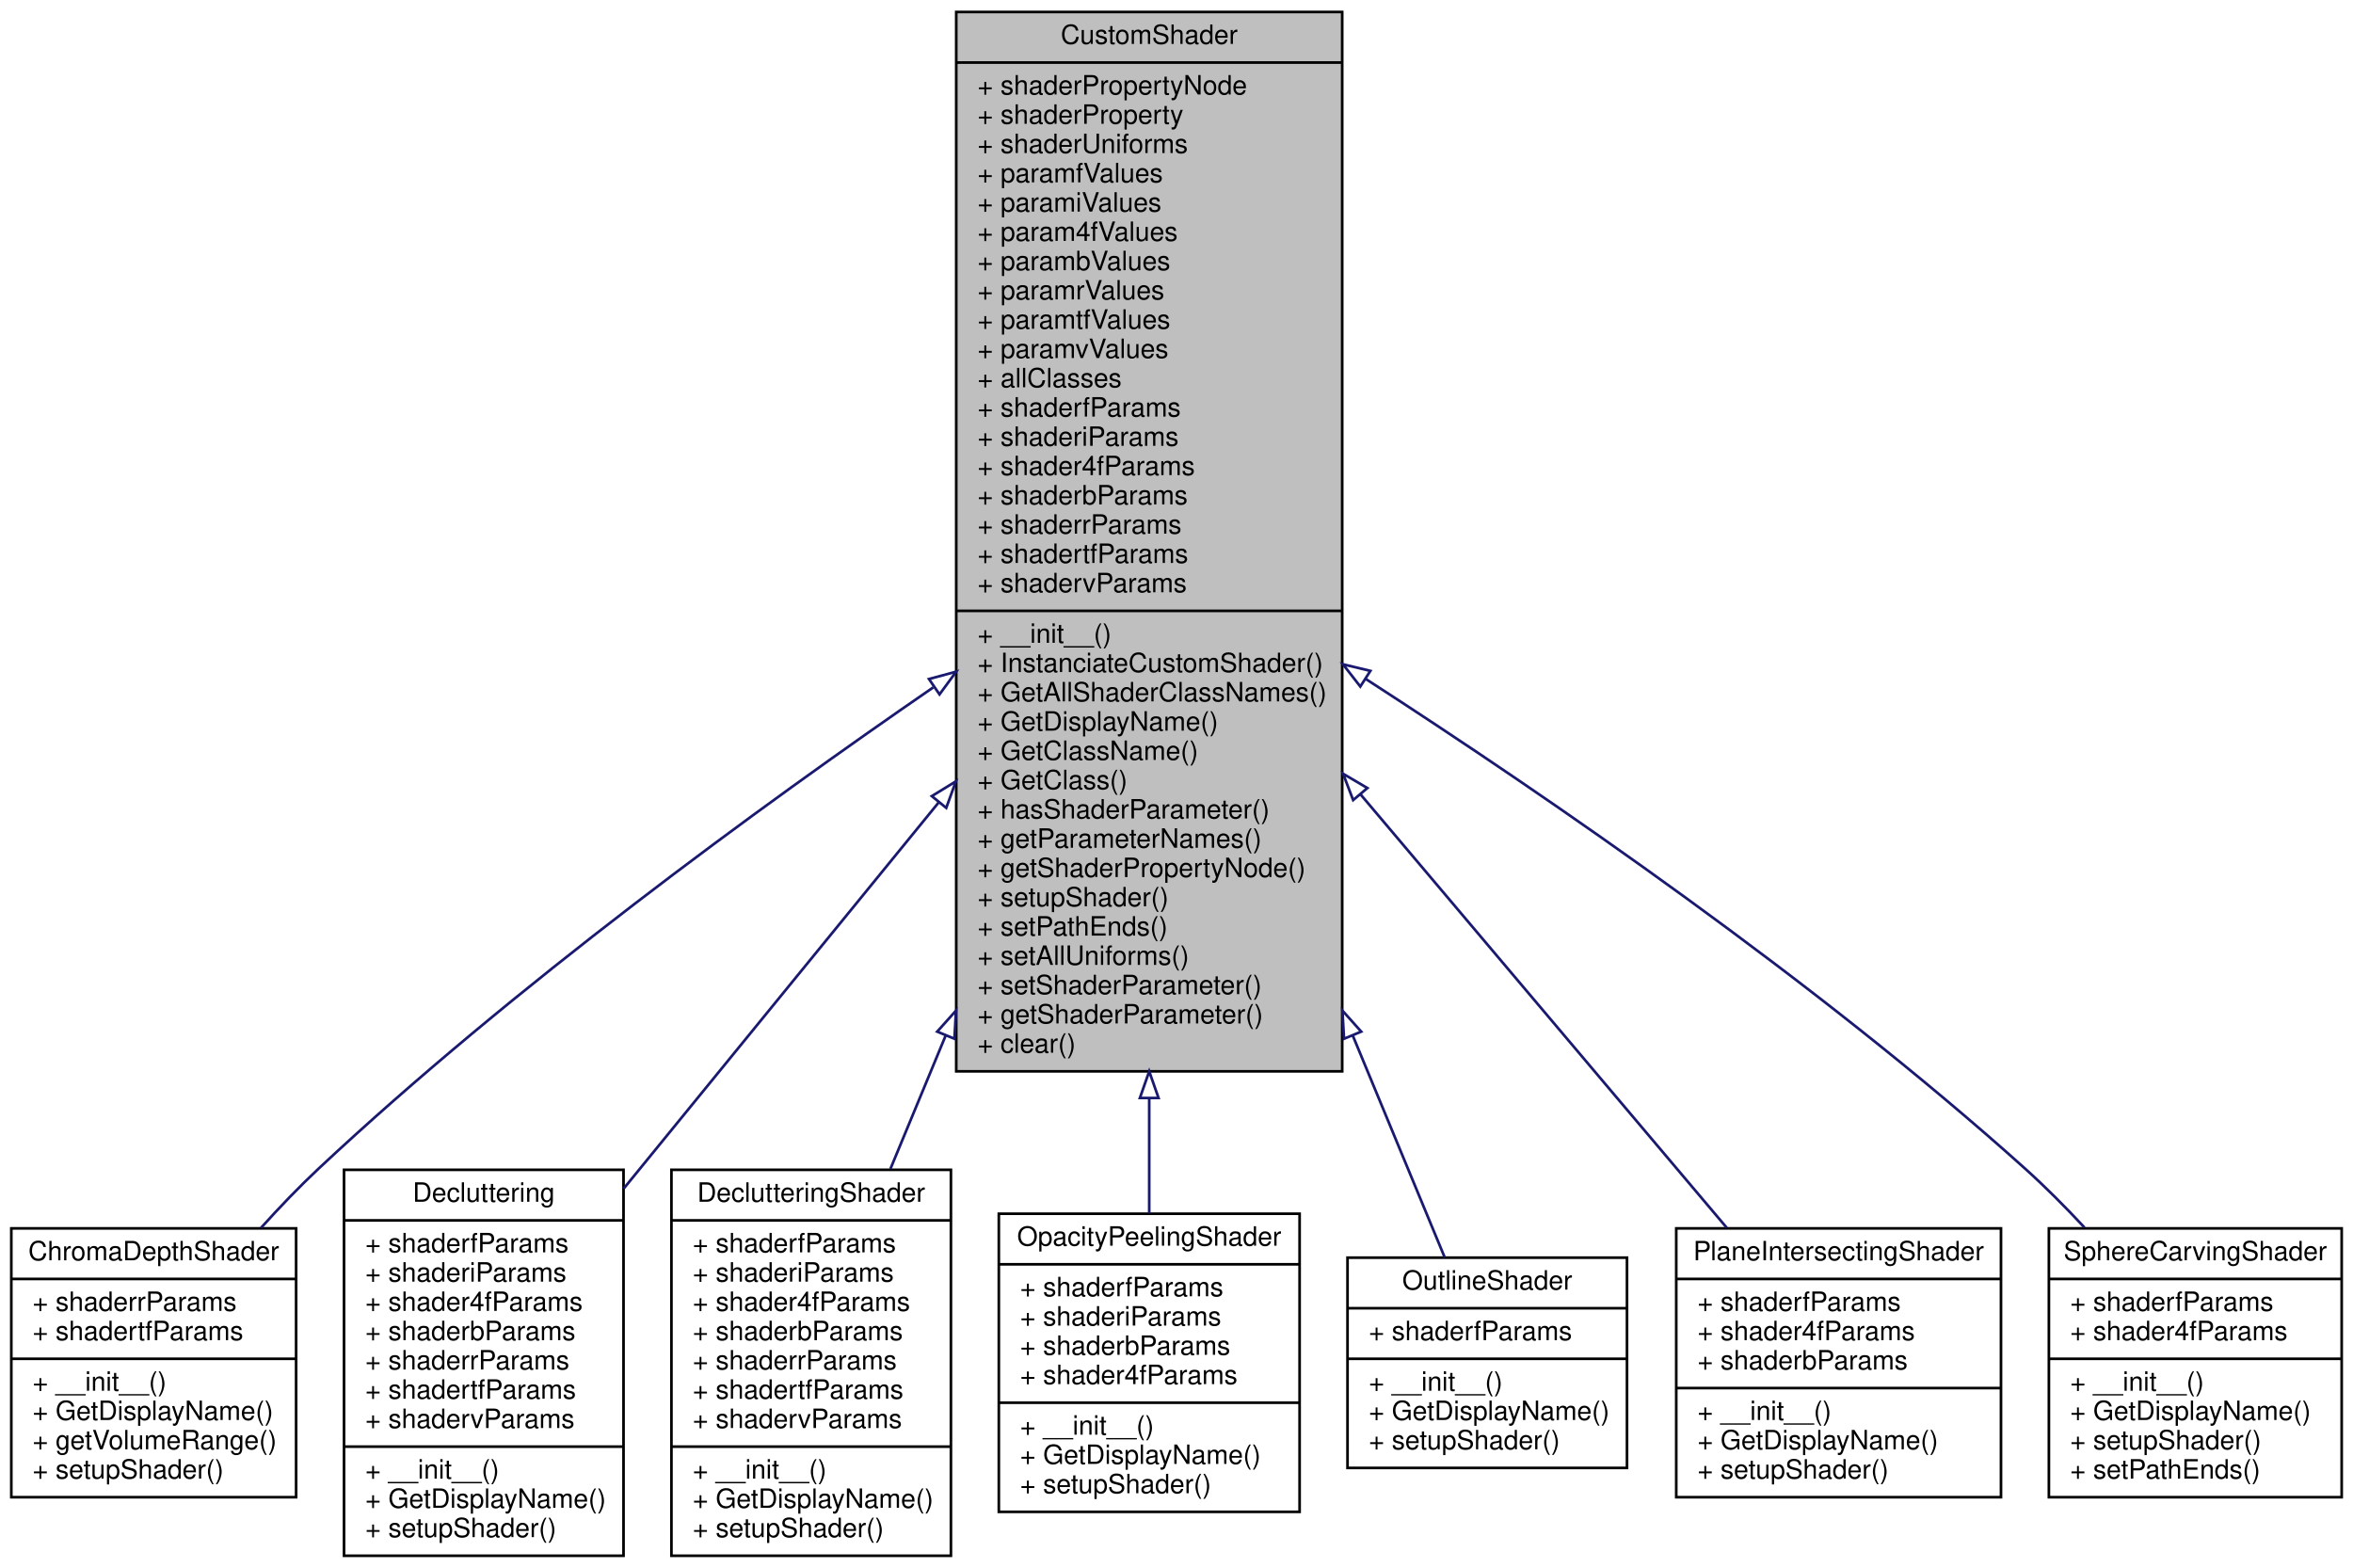
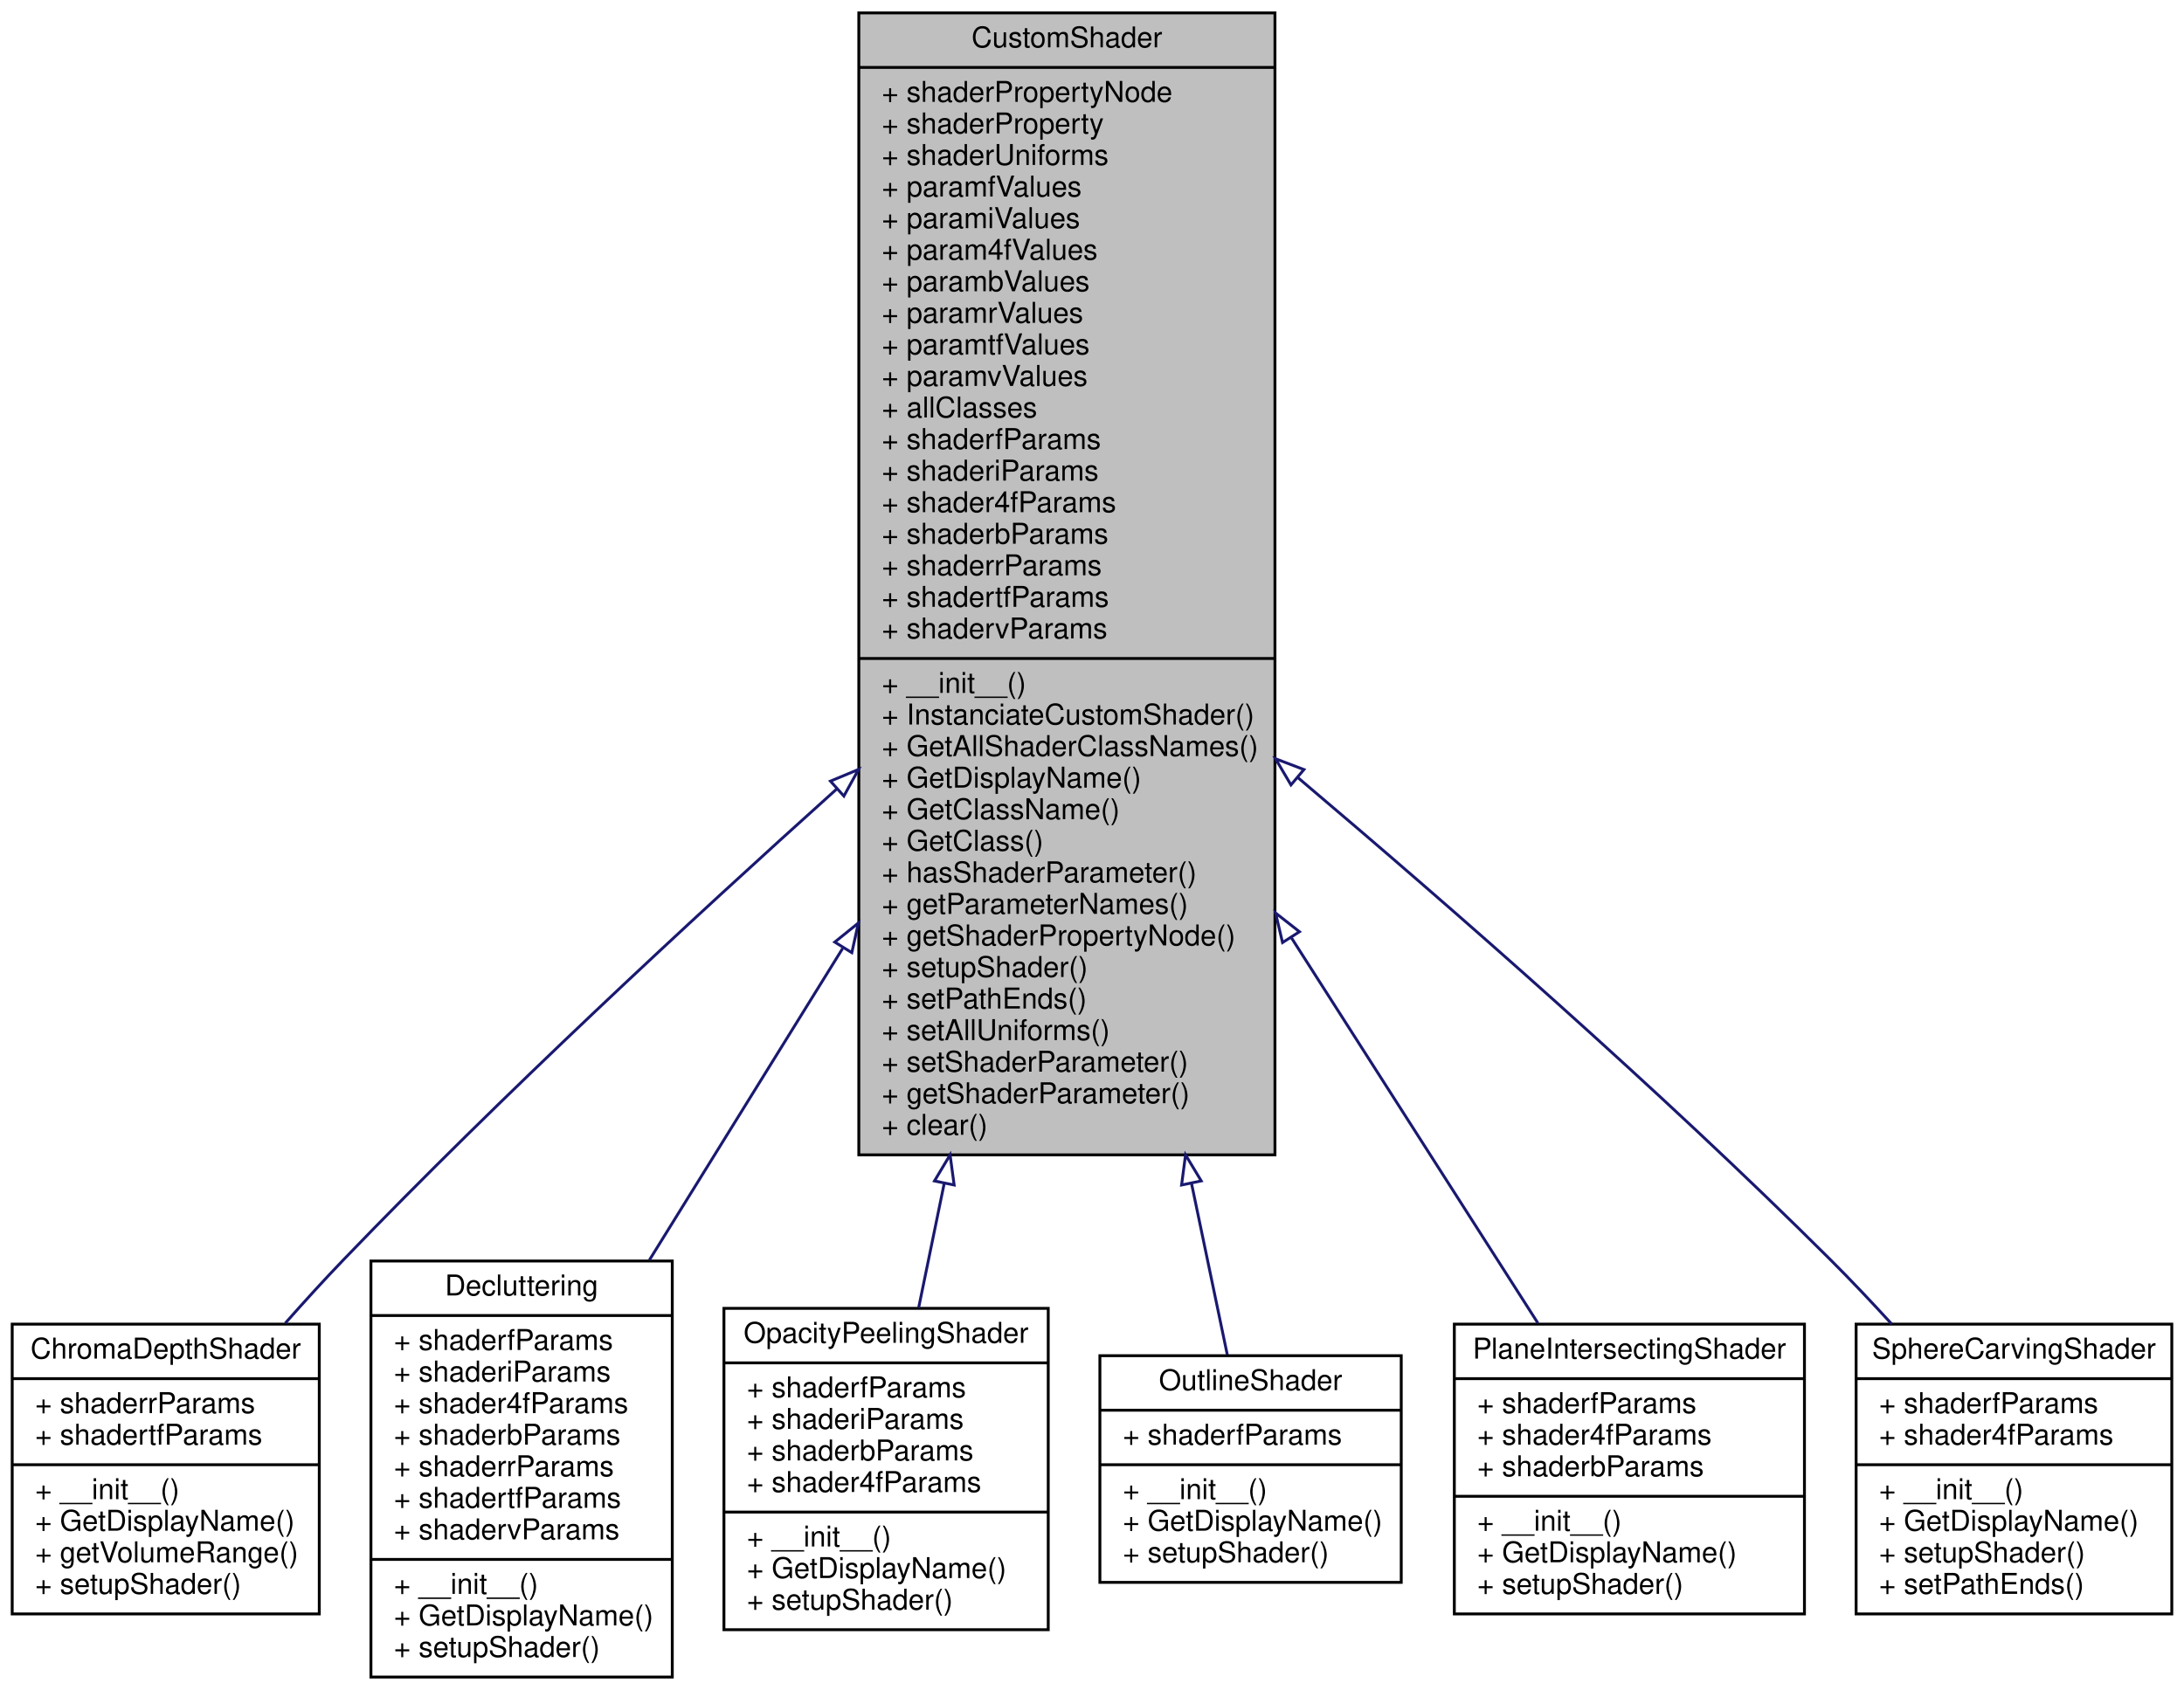
- <svg xmlns="http://www.w3.org/2000/svg" xmlns:xlink="http://www.w3.org/1999/xlink" width="884pt" height="589pt" viewBox="0.00 0.00 883.50 589.00">
+ <svg xmlns="http://www.w3.org/2000/svg" xmlns:xlink="http://www.w3.org/1999/xlink" width="761pt" height="589pt" viewBox="0.00 0.00 760.50 589.00">
  <g id="graph0" class="graph" transform="scale(1 1) rotate(0) translate(4 585)">
    <g id="node1" class="node">
      <g id="a_node1">
        <a xlink:title=" ">
-           <polygon fill="#bfbfbf" stroke="black" points="355,-182.5 355,-580.5 500,-580.5 500,-182.5 355,-182.5" />
-           <text text-anchor="middle" x="427.5" y="-568.5" font-family="Helvetica,sans-Serif" font-size="10.00">CustomShader</text>
-           <polyline fill="none" stroke="black" points="355,-561.5 500,-561.5 " />
-           <text text-anchor="start" x="363" y="-549.5" font-family="Helvetica,sans-Serif" font-size="10.00">+ shaderPropertyNode</text>
-           <text text-anchor="start" x="363" y="-538.5" font-family="Helvetica,sans-Serif" font-size="10.00">+ shaderProperty</text>
-           <text text-anchor="start" x="363" y="-527.5" font-family="Helvetica,sans-Serif" font-size="10.00">+ shaderUniforms</text>
-           <text text-anchor="start" x="363" y="-516.5" font-family="Helvetica,sans-Serif" font-size="10.00">+ paramfValues</text>
-           <text text-anchor="start" x="363" y="-505.5" font-family="Helvetica,sans-Serif" font-size="10.00">+ paramiValues</text>
-           <text text-anchor="start" x="363" y="-494.5" font-family="Helvetica,sans-Serif" font-size="10.00">+ param4fValues</text>
-           <text text-anchor="start" x="363" y="-483.5" font-family="Helvetica,sans-Serif" font-size="10.00">+ parambValues</text>
-           <text text-anchor="start" x="363" y="-472.5" font-family="Helvetica,sans-Serif" font-size="10.00">+ paramrValues</text>
-           <text text-anchor="start" x="363" y="-461.5" font-family="Helvetica,sans-Serif" font-size="10.00">+ paramtfValues</text>
-           <text text-anchor="start" x="363" y="-450.5" font-family="Helvetica,sans-Serif" font-size="10.00">+ paramvValues</text>
-           <text text-anchor="start" x="363" y="-439.5" font-family="Helvetica,sans-Serif" font-size="10.00">+ allClasses</text>
-           <text text-anchor="start" x="363" y="-428.5" font-family="Helvetica,sans-Serif" font-size="10.00">+ shaderfParams</text>
-           <text text-anchor="start" x="363" y="-417.5" font-family="Helvetica,sans-Serif" font-size="10.00">+ shaderiParams</text>
-           <text text-anchor="start" x="363" y="-406.5" font-family="Helvetica,sans-Serif" font-size="10.00">+ shader4fParams</text>
-           <text text-anchor="start" x="363" y="-395.5" font-family="Helvetica,sans-Serif" font-size="10.00">+ shaderbParams</text>
-           <text text-anchor="start" x="363" y="-384.5" font-family="Helvetica,sans-Serif" font-size="10.00">+ shaderrParams</text>
-           <text text-anchor="start" x="363" y="-373.5" font-family="Helvetica,sans-Serif" font-size="10.00">+ shadertfParams</text>
-           <text text-anchor="start" x="363" y="-362.5" font-family="Helvetica,sans-Serif" font-size="10.00">+ shadervParams</text>
-           <polyline fill="none" stroke="black" points="355,-355.5 500,-355.5 " />
-           <text text-anchor="start" x="363" y="-343.5" font-family="Helvetica,sans-Serif" font-size="10.00">+ __init__()</text>
-           <text text-anchor="start" x="363" y="-332.5" font-family="Helvetica,sans-Serif" font-size="10.00">+ InstanciateCustomShader()</text>
-           <text text-anchor="start" x="363" y="-321.5" font-family="Helvetica,sans-Serif" font-size="10.00">+ GetAllShaderClassNames()</text>
-           <text text-anchor="start" x="363" y="-310.5" font-family="Helvetica,sans-Serif" font-size="10.00">+ GetDisplayName()</text>
-           <text text-anchor="start" x="363" y="-299.5" font-family="Helvetica,sans-Serif" font-size="10.00">+ GetClassName()</text>
-           <text text-anchor="start" x="363" y="-288.5" font-family="Helvetica,sans-Serif" font-size="10.00">+ GetClass()</text>
-           <text text-anchor="start" x="363" y="-277.5" font-family="Helvetica,sans-Serif" font-size="10.00">+ hasShaderParameter()</text>
-           <text text-anchor="start" x="363" y="-266.5" font-family="Helvetica,sans-Serif" font-size="10.00">+ getParameterNames()</text>
-           <text text-anchor="start" x="363" y="-255.5" font-family="Helvetica,sans-Serif" font-size="10.00">+ getShaderPropertyNode()</text>
-           <text text-anchor="start" x="363" y="-244.5" font-family="Helvetica,sans-Serif" font-size="10.00">+ setupShader()</text>
-           <text text-anchor="start" x="363" y="-233.5" font-family="Helvetica,sans-Serif" font-size="10.00">+ setPathEnds()</text>
-           <text text-anchor="start" x="363" y="-222.5" font-family="Helvetica,sans-Serif" font-size="10.00">+ setAllUniforms()</text>
-           <text text-anchor="start" x="363" y="-211.5" font-family="Helvetica,sans-Serif" font-size="10.00">+ setShaderParameter()</text>
-           <text text-anchor="start" x="363" y="-200.5" font-family="Helvetica,sans-Serif" font-size="10.00">+ getShaderParameter()</text>
-           <text text-anchor="start" x="363" y="-189.5" font-family="Helvetica,sans-Serif" font-size="10.00">+ clear()</text>
+           <polygon fill="#bfbfbf" stroke="black" points="295,-182.5 295,-580.5 440,-580.5 440,-182.5 295,-182.5" />
+           <text text-anchor="middle" x="367.5" y="-568.5" font-family="Helvetica,sans-Serif" font-size="10.00">CustomShader</text>
+           <polyline fill="none" stroke="black" points="295,-561.5 440,-561.5 " />
+           <text text-anchor="start" x="303" y="-549.5" font-family="Helvetica,sans-Serif" font-size="10.00">+ shaderPropertyNode</text>
+           <text text-anchor="start" x="303" y="-538.5" font-family="Helvetica,sans-Serif" font-size="10.00">+ shaderProperty</text>
+           <text text-anchor="start" x="303" y="-527.5" font-family="Helvetica,sans-Serif" font-size="10.00">+ shaderUniforms</text>
+           <text text-anchor="start" x="303" y="-516.5" font-family="Helvetica,sans-Serif" font-size="10.00">+ paramfValues</text>
+           <text text-anchor="start" x="303" y="-505.5" font-family="Helvetica,sans-Serif" font-size="10.00">+ paramiValues</text>
+           <text text-anchor="start" x="303" y="-494.5" font-family="Helvetica,sans-Serif" font-size="10.00">+ param4fValues</text>
+           <text text-anchor="start" x="303" y="-483.5" font-family="Helvetica,sans-Serif" font-size="10.00">+ parambValues</text>
+           <text text-anchor="start" x="303" y="-472.5" font-family="Helvetica,sans-Serif" font-size="10.00">+ paramrValues</text>
+           <text text-anchor="start" x="303" y="-461.5" font-family="Helvetica,sans-Serif" font-size="10.00">+ paramtfValues</text>
+           <text text-anchor="start" x="303" y="-450.5" font-family="Helvetica,sans-Serif" font-size="10.00">+ paramvValues</text>
+           <text text-anchor="start" x="303" y="-439.5" font-family="Helvetica,sans-Serif" font-size="10.00">+ allClasses</text>
+           <text text-anchor="start" x="303" y="-428.5" font-family="Helvetica,sans-Serif" font-size="10.00">+ shaderfParams</text>
+           <text text-anchor="start" x="303" y="-417.5" font-family="Helvetica,sans-Serif" font-size="10.00">+ shaderiParams</text>
+           <text text-anchor="start" x="303" y="-406.5" font-family="Helvetica,sans-Serif" font-size="10.00">+ shader4fParams</text>
+           <text text-anchor="start" x="303" y="-395.5" font-family="Helvetica,sans-Serif" font-size="10.00">+ shaderbParams</text>
+           <text text-anchor="start" x="303" y="-384.5" font-family="Helvetica,sans-Serif" font-size="10.00">+ shaderrParams</text>
+           <text text-anchor="start" x="303" y="-373.5" font-family="Helvetica,sans-Serif" font-size="10.00">+ shadertfParams</text>
+           <text text-anchor="start" x="303" y="-362.5" font-family="Helvetica,sans-Serif" font-size="10.00">+ shadervParams</text>
+           <polyline fill="none" stroke="black" points="295,-355.5 440,-355.5 " />
+           <text text-anchor="start" x="303" y="-343.5" font-family="Helvetica,sans-Serif" font-size="10.00">+ __init__()</text>
+           <text text-anchor="start" x="303" y="-332.5" font-family="Helvetica,sans-Serif" font-size="10.00">+ InstanciateCustomShader()</text>
+           <text text-anchor="start" x="303" y="-321.5" font-family="Helvetica,sans-Serif" font-size="10.00">+ GetAllShaderClassNames()</text>
+           <text text-anchor="start" x="303" y="-310.5" font-family="Helvetica,sans-Serif" font-size="10.00">+ GetDisplayName()</text>
+           <text text-anchor="start" x="303" y="-299.5" font-family="Helvetica,sans-Serif" font-size="10.00">+ GetClassName()</text>
+           <text text-anchor="start" x="303" y="-288.5" font-family="Helvetica,sans-Serif" font-size="10.00">+ GetClass()</text>
+           <text text-anchor="start" x="303" y="-277.5" font-family="Helvetica,sans-Serif" font-size="10.00">+ hasShaderParameter()</text>
+           <text text-anchor="start" x="303" y="-266.5" font-family="Helvetica,sans-Serif" font-size="10.00">+ getParameterNames()</text>
+           <text text-anchor="start" x="303" y="-255.5" font-family="Helvetica,sans-Serif" font-size="10.00">+ getShaderPropertyNode()</text>
+           <text text-anchor="start" x="303" y="-244.5" font-family="Helvetica,sans-Serif" font-size="10.00">+ setupShader()</text>
+           <text text-anchor="start" x="303" y="-233.5" font-family="Helvetica,sans-Serif" font-size="10.00">+ setPathEnds()</text>
+           <text text-anchor="start" x="303" y="-222.5" font-family="Helvetica,sans-Serif" font-size="10.00">+ setAllUniforms()</text>
+           <text text-anchor="start" x="303" y="-211.5" font-family="Helvetica,sans-Serif" font-size="10.00">+ setShaderParameter()</text>
+           <text text-anchor="start" x="303" y="-200.5" font-family="Helvetica,sans-Serif" font-size="10.00">+ getShaderParameter()</text>
+           <text text-anchor="start" x="303" y="-189.5" font-family="Helvetica,sans-Serif" font-size="10.00">+ clear()</text>
        </a>
      </g>
    </g>
    <g id="node2" class="node">
      <g id="a_node2">
        <a xlink:href="class_slicer_p_r_i_s_m_1_1_resources_1_1_shaders_1_1_chroma_depth_shader_1_1_chroma_depth_shader.html" target="_top" xlink:title=" ">
          <polygon fill="none" stroke="black" points="0,-22.5 0,-123.5 107,-123.5 107,-22.5 0,-22.5" />
          <text text-anchor="middle" x="53.5" y="-111.5" font-family="Helvetica,sans-Serif" font-size="10.00">ChromaDepthShader</text>
          <polyline fill="none" stroke="black" points="0,-104.5 107,-104.5 " />
          <text text-anchor="start" x="8" y="-92.5" font-family="Helvetica,sans-Serif" font-size="10.00">+ shaderrParams</text>
          <text text-anchor="start" x="8" y="-81.5" font-family="Helvetica,sans-Serif" font-size="10.00">+ shadertfParams</text>
          <polyline fill="none" stroke="black" points="0,-74.5 107,-74.5 " />
          <text text-anchor="start" x="8" y="-62.5" font-family="Helvetica,sans-Serif" font-size="10.00">+ __init__()</text>
          <text text-anchor="start" x="8" y="-51.5" font-family="Helvetica,sans-Serif" font-size="10.00">+ GetDisplayName()</text>
          <text text-anchor="start" x="8" y="-40.5" font-family="Helvetica,sans-Serif" font-size="10.00">+ getVolumeRange()</text>
          <text text-anchor="start" x="8" y="-29.5" font-family="Helvetica,sans-Serif" font-size="10.00">+ setupShader()</text>
        </a>
      </g>
    </g>
    <g id="edge1" class="edge">
-       <path fill="none" stroke="midnightblue" d="M346.363,-326.748C281.09,-281.845 188.54,-214.345 115.5,-146 108.153,-139.125 100.786,-131.438 93.828,-123.717" />
-       <polygon fill="none" stroke="midnightblue" points="344.758,-329.891 354.985,-332.657 348.715,-324.117 344.758,-329.891" />
+       <path fill="none" stroke="midnightblue" d="M287.233,-309.951C236.638,-264.484 170.678,-203.346 115.5,-146 108.752,-138.987 101.821,-131.382 95.15,-123.83" />
+       <polygon fill="none" stroke="midnightblue" points="285.118,-312.756 294.9,-316.827 289.792,-307.545 285.118,-312.756" />
    </g>
    <g id="node3" class="node">
      <g id="a_node3">
        <a xlink:href="class_slicer_p_r_i_s_m_1_1_resources_1_1_shaders_1_1_decluttering_1_1_decluttering.html" target="_top" xlink:title=" ">
          <polygon fill="none" stroke="black" points="125,-0.5 125,-145.5 230,-145.5 230,-0.5 125,-0.5" />
          <text text-anchor="middle" x="177.5" y="-133.5" font-family="Helvetica,sans-Serif" font-size="10.00">Decluttering</text>
          <polyline fill="none" stroke="black" points="125,-126.5 230,-126.5 " />
          <text text-anchor="start" x="133" y="-114.5" font-family="Helvetica,sans-Serif" font-size="10.00">+ shaderfParams</text>
          <text text-anchor="start" x="133" y="-103.5" font-family="Helvetica,sans-Serif" font-size="10.00">+ shaderiParams</text>
          <text text-anchor="start" x="133" y="-92.5" font-family="Helvetica,sans-Serif" font-size="10.00">+ shader4fParams</text>
          <text text-anchor="start" x="133" y="-81.5" font-family="Helvetica,sans-Serif" font-size="10.00">+ shaderbParams</text>
          <text text-anchor="start" x="133" y="-70.5" font-family="Helvetica,sans-Serif" font-size="10.00">+ shaderrParams</text>
          <text text-anchor="start" x="133" y="-59.5" font-family="Helvetica,sans-Serif" font-size="10.00">+ shadertfParams</text>
          <text text-anchor="start" x="133" y="-48.5" font-family="Helvetica,sans-Serif" font-size="10.00">+ shadervParams</text>
          <polyline fill="none" stroke="black" points="125,-41.5 230,-41.5 " />
          <text text-anchor="start" x="133" y="-29.5" font-family="Helvetica,sans-Serif" font-size="10.00">+ __init__()</text>
          <text text-anchor="start" x="133" y="-18.5" font-family="Helvetica,sans-Serif" font-size="10.00">+ GetDisplayName()</text>
          <text text-anchor="start" x="133" y="-7.5" font-family="Helvetica,sans-Serif" font-size="10.00">+ setupShader()</text>
        </a>
      </g>
    </g>
    <g id="edge2" class="edge">
-       <path fill="none" stroke="midnightblue" d="M348.467,-283.605C309.825,-236.23 264.374,-180.507 230.052,-138.428" />
-       <polygon fill="none" stroke="midnightblue" points="345.821,-285.899 354.854,-291.436 351.245,-281.474 345.821,-285.899" />
+       <path fill="none" stroke="midnightblue" d="M289.366,-254.457C266.418,-217.438 242.113,-178.231 222.042,-145.853" />
+       <polygon fill="none" stroke="midnightblue" points="286.612,-256.658 294.856,-263.314 292.562,-252.97 286.612,-256.658" />
    </g>
    <g id="node4" class="node">
      <g id="a_node4">
-         <a xlink:href="class_slicer_p_r_i_s_m_1_1_resources_1_1_shaders_1_1_decluttering_shader_1_1_decluttering_shader.html" target="_top" xlink:title=" ">
-           <polygon fill="none" stroke="black" points="248,-0.5 248,-145.5 353,-145.5 353,-0.5 248,-0.5" />
-           <text text-anchor="middle" x="300.5" y="-133.5" font-family="Helvetica,sans-Serif" font-size="10.00">DeclutteringShader</text>
-           <polyline fill="none" stroke="black" points="248,-126.5 353,-126.5 " />
-           <text text-anchor="start" x="256" y="-114.5" font-family="Helvetica,sans-Serif" font-size="10.00">+ shaderfParams</text>
-           <text text-anchor="start" x="256" y="-103.5" font-family="Helvetica,sans-Serif" font-size="10.00">+ shaderiParams</text>
-           <text text-anchor="start" x="256" y="-92.5" font-family="Helvetica,sans-Serif" font-size="10.00">+ shader4fParams</text>
-           <text text-anchor="start" x="256" y="-81.5" font-family="Helvetica,sans-Serif" font-size="10.00">+ shaderbParams</text>
-           <text text-anchor="start" x="256" y="-70.5" font-family="Helvetica,sans-Serif" font-size="10.00">+ shaderrParams</text>
-           <text text-anchor="start" x="256" y="-59.5" font-family="Helvetica,sans-Serif" font-size="10.00">+ shadertfParams</text>
-           <text text-anchor="start" x="256" y="-48.5" font-family="Helvetica,sans-Serif" font-size="10.00">+ shadervParams</text>
-           <polyline fill="none" stroke="black" points="248,-41.5 353,-41.5 " />
-           <text text-anchor="start" x="256" y="-29.5" font-family="Helvetica,sans-Serif" font-size="10.00">+ __init__()</text>
-           <text text-anchor="start" x="256" y="-18.5" font-family="Helvetica,sans-Serif" font-size="10.00">+ GetDisplayName()</text>
-           <text text-anchor="start" x="256" y="-7.5" font-family="Helvetica,sans-Serif" font-size="10.00">+ setupShader()</text>
+         <a xlink:href="class_slicer_p_r_i_s_m_1_1_resources_1_1_shaders_1_1_opacity_peeling_shader_1_1_opacity_peeling_shader.html" target="_top" xlink:title=" ">
+           <polygon fill="none" stroke="black" points="248,-17 248,-129 361,-129 361,-17 248,-17" />
+           <text text-anchor="middle" x="304.5" y="-117" font-family="Helvetica,sans-Serif" font-size="10.00">OpacityPeelingShader</text>
+           <polyline fill="none" stroke="black" points="248,-110 361,-110 " />
+           <text text-anchor="start" x="256" y="-98" font-family="Helvetica,sans-Serif" font-size="10.00">+ shaderfParams</text>
+           <text text-anchor="start" x="256" y="-87" font-family="Helvetica,sans-Serif" font-size="10.00">+ shaderiParams</text>
+           <text text-anchor="start" x="256" y="-76" font-family="Helvetica,sans-Serif" font-size="10.00">+ shaderbParams</text>
+           <text text-anchor="start" x="256" y="-65" font-family="Helvetica,sans-Serif" font-size="10.00">+ shader4fParams</text>
+           <polyline fill="none" stroke="black" points="248,-58 361,-58 " />
+           <text text-anchor="start" x="256" y="-46" font-family="Helvetica,sans-Serif" font-size="10.00">+ __init__()</text>
+           <text text-anchor="start" x="256" y="-35" font-family="Helvetica,sans-Serif" font-size="10.00">+ GetDisplayName()</text>
+           <text text-anchor="start" x="256" y="-24" font-family="Helvetica,sans-Serif" font-size="10.00">+ setupShader()</text>
        </a>
      </g>
    </g>
    <g id="edge3" class="edge">
-       <path fill="none" stroke="midnightblue" d="M351.07,-196.044C343.759,-178.401 336.687,-161.334 330.265,-145.833" />
-       <polygon fill="none" stroke="midnightblue" points="347.851,-197.419 354.912,-205.317 354.318,-194.739 347.851,-197.419" />
+       <path fill="none" stroke="midnightblue" d="M324.777,-172.648C321.562,-157.009 318.527,-142.243 315.832,-129.13" />
+       <polygon fill="none" stroke="midnightblue" points="321.358,-173.401 326.8,-182.492 328.215,-171.992 321.358,-173.401" />
    </g>
    <g id="node5" class="node">
      <g id="a_node5">
-         <a xlink:href="class_slicer_p_r_i_s_m_1_1_resources_1_1_shaders_1_1_opacity_peeling_shader_1_1_opacity_peeling_shader.html" target="_top" xlink:title=" ">
-           <polygon fill="none" stroke="black" points="371,-17 371,-129 484,-129 484,-17 371,-17" />
-           <text text-anchor="middle" x="427.5" y="-117" font-family="Helvetica,sans-Serif" font-size="10.00">OpacityPeelingShader</text>
-           <polyline fill="none" stroke="black" points="371,-110 484,-110 " />
-           <text text-anchor="start" x="379" y="-98" font-family="Helvetica,sans-Serif" font-size="10.00">+ shaderfParams</text>
-           <text text-anchor="start" x="379" y="-87" font-family="Helvetica,sans-Serif" font-size="10.00">+ shaderiParams</text>
-           <text text-anchor="start" x="379" y="-76" font-family="Helvetica,sans-Serif" font-size="10.00">+ shaderbParams</text>
-           <text text-anchor="start" x="379" y="-65" font-family="Helvetica,sans-Serif" font-size="10.00">+ shader4fParams</text>
-           <polyline fill="none" stroke="black" points="371,-58 484,-58 " />
-           <text text-anchor="start" x="379" y="-46" font-family="Helvetica,sans-Serif" font-size="10.00">+ __init__()</text>
-           <text text-anchor="start" x="379" y="-35" font-family="Helvetica,sans-Serif" font-size="10.00">+ GetDisplayName()</text>
-           <text text-anchor="start" x="379" y="-24" font-family="Helvetica,sans-Serif" font-size="10.00">+ setupShader()</text>
+         <a xlink:href="class_slicer_p_r_i_s_m_1_1_resources_1_1_shaders_1_1_outline_shader_1_1_outline_shader.html" target="_top" xlink:title=" ">
+           <polygon fill="none" stroke="black" points="379,-33.5 379,-112.5 484,-112.5 484,-33.5 379,-33.5" />
+           <text text-anchor="middle" x="431.5" y="-100.5" font-family="Helvetica,sans-Serif" font-size="10.00">OutlineShader</text>
+           <polyline fill="none" stroke="black" points="379,-93.5 484,-93.5 " />
+           <text text-anchor="start" x="387" y="-81.5" font-family="Helvetica,sans-Serif" font-size="10.00">+ shaderfParams</text>
+           <polyline fill="none" stroke="black" points="379,-74.5 484,-74.5 " />
+           <text text-anchor="start" x="387" y="-62.5" font-family="Helvetica,sans-Serif" font-size="10.00">+ __init__()</text>
+           <text text-anchor="start" x="387" y="-51.5" font-family="Helvetica,sans-Serif" font-size="10.00">+ GetDisplayName()</text>
+           <text text-anchor="start" x="387" y="-40.5" font-family="Helvetica,sans-Serif" font-size="10.00">+ setupShader()</text>
        </a>
      </g>
    </g>
    <g id="edge4" class="edge">
-       <path fill="none" stroke="midnightblue" d="M427.5,-172.206C427.5,-156.731 427.5,-142.119 427.5,-129.13" />
-       <polygon fill="none" stroke="midnightblue" points="424,-172.492 427.5,-182.492 431,-172.492 424,-172.492" />
+       <path fill="none" stroke="midnightblue" d="M410.95,-172.415C415.637,-149.968 419.947,-129.329 423.396,-112.811" />
+       <polygon fill="none" stroke="midnightblue" points="407.464,-171.987 408.846,-182.492 414.316,-173.418 407.464,-171.987" />
    </g>
    <g id="node6" class="node">
      <g id="a_node6">
-         <a xlink:href="class_slicer_p_r_i_s_m_1_1_resources_1_1_shaders_1_1_outline_shader_1_1_outline_shader.html" target="_top" xlink:title=" ">
-           <polygon fill="none" stroke="black" points="502,-33.5 502,-112.5 607,-112.5 607,-33.5 502,-33.5" />
-           <text text-anchor="middle" x="554.5" y="-100.5" font-family="Helvetica,sans-Serif" font-size="10.00">OutlineShader</text>
-           <polyline fill="none" stroke="black" points="502,-93.5 607,-93.5 " />
-           <text text-anchor="start" x="510" y="-81.5" font-family="Helvetica,sans-Serif" font-size="10.00">+ shaderfParams</text>
-           <polyline fill="none" stroke="black" points="502,-74.5 607,-74.5 " />
-           <text text-anchor="start" x="510" y="-62.5" font-family="Helvetica,sans-Serif" font-size="10.00">+ __init__()</text>
-           <text text-anchor="start" x="510" y="-51.5" font-family="Helvetica,sans-Serif" font-size="10.00">+ GetDisplayName()</text>
-           <text text-anchor="start" x="510" y="-40.5" font-family="Helvetica,sans-Serif" font-size="10.00">+ setupShader()</text>
+         <a xlink:href="class_slicer_p_r_i_s_m_1_1_resources_1_1_shaders_1_1_plane_intersecting_shader_1_1_plane_intersecting_shader.html" target="_top" xlink:title=" ">
+           <polygon fill="none" stroke="black" points="502.5,-22.5 502.5,-123.5 624.5,-123.5 624.5,-22.5 502.5,-22.5" />
+           <text text-anchor="middle" x="563.5" y="-111.5" font-family="Helvetica,sans-Serif" font-size="10.00">PlaneIntersectingShader</text>
+           <polyline fill="none" stroke="black" points="502.5,-104.5 624.5,-104.5 " />
+           <text text-anchor="start" x="510.5" y="-92.5" font-family="Helvetica,sans-Serif" font-size="10.00">+ shaderfParams</text>
+           <text text-anchor="start" x="510.5" y="-81.5" font-family="Helvetica,sans-Serif" font-size="10.00">+ shader4fParams</text>
+           <text text-anchor="start" x="510.5" y="-70.5" font-family="Helvetica,sans-Serif" font-size="10.00">+ shaderbParams</text>
+           <polyline fill="none" stroke="black" points="502.5,-63.5 624.5,-63.5 " />
+           <text text-anchor="start" x="510.5" y="-51.5" font-family="Helvetica,sans-Serif" font-size="10.00">+ __init__()</text>
+           <text text-anchor="start" x="510.5" y="-40.5" font-family="Helvetica,sans-Serif" font-size="10.00">+ GetDisplayName()</text>
+           <text text-anchor="start" x="510.5" y="-29.5" font-family="Helvetica,sans-Serif" font-size="10.00">+ setupShader()</text>
        </a>
      </g>
    </g>
    <g id="edge5" class="edge">
-       <path fill="none" stroke="midnightblue" d="M503.979,-195.927C517.049,-164.383 529.354,-134.688 538.547,-112.501" />
-       <polygon fill="none" stroke="midnightblue" points="500.682,-194.739 500.088,-205.317 507.149,-197.419 500.682,-194.739" />
+       <path fill="none" stroke="midnightblue" d="M445.775,-258.096C475.781,-211.172 508.362,-160.224 531.625,-123.846" />
+       <polygon fill="none" stroke="midnightblue" points="442.643,-256.496 440.205,-266.806 448.541,-260.267 442.643,-256.496" />
    </g>
    <g id="node7" class="node">
      <g id="a_node7">
-         <a xlink:href="class_slicer_p_r_i_s_m_1_1_resources_1_1_shaders_1_1_plane_intersecting_shader_1_1_plane_intersecting_shader.html" target="_top" xlink:title=" ">
-           <polygon fill="none" stroke="black" points="625.5,-22.5 625.5,-123.5 747.5,-123.5 747.5,-22.5 625.5,-22.5" />
-           <text text-anchor="middle" x="686.5" y="-111.5" font-family="Helvetica,sans-Serif" font-size="10.00">PlaneIntersectingShader</text>
-           <polyline fill="none" stroke="black" points="625.5,-104.5 747.5,-104.5 " />
-           <text text-anchor="start" x="633.5" y="-92.5" font-family="Helvetica,sans-Serif" font-size="10.00">+ shaderfParams</text>
-           <text text-anchor="start" x="633.5" y="-81.5" font-family="Helvetica,sans-Serif" font-size="10.00">+ shader4fParams</text>
-           <text text-anchor="start" x="633.5" y="-70.5" font-family="Helvetica,sans-Serif" font-size="10.00">+ shaderbParams</text>
-           <polyline fill="none" stroke="black" points="625.5,-63.5 747.5,-63.5 " />
-           <text text-anchor="start" x="633.5" y="-51.5" font-family="Helvetica,sans-Serif" font-size="10.00">+ __init__()</text>
-           <text text-anchor="start" x="633.5" y="-40.5" font-family="Helvetica,sans-Serif" font-size="10.00">+ GetDisplayName()</text>
-           <text text-anchor="start" x="633.5" y="-29.5" font-family="Helvetica,sans-Serif" font-size="10.00">+ setupShader()</text>
+         <a xlink:href="class_slicer_p_r_i_s_m_1_1_resources_1_1_shaders_1_1_sphere_carving_shader_1_1_sphere_carving_shader.html" target="_top" xlink:title=" ">
+           <polygon fill="none" stroke="black" points="642.5,-22.5 642.5,-123.5 752.5,-123.5 752.5,-22.5 642.5,-22.5" />
+           <text text-anchor="middle" x="697.5" y="-111.5" font-family="Helvetica,sans-Serif" font-size="10.00">SphereCarvingShader</text>
+           <polyline fill="none" stroke="black" points="642.5,-104.5 752.5,-104.5 " />
+           <text text-anchor="start" x="650.5" y="-92.5" font-family="Helvetica,sans-Serif" font-size="10.00">+ shaderfParams</text>
+           <text text-anchor="start" x="650.5" y="-81.5" font-family="Helvetica,sans-Serif" font-size="10.00">+ shader4fParams</text>
+           <polyline fill="none" stroke="black" points="642.5,-74.5 752.5,-74.5 " />
+           <text text-anchor="start" x="650.5" y="-62.5" font-family="Helvetica,sans-Serif" font-size="10.00">+ __init__()</text>
+           <text text-anchor="start" x="650.5" y="-51.5" font-family="Helvetica,sans-Serif" font-size="10.00">+ GetDisplayName()</text>
+           <text text-anchor="start" x="650.5" y="-40.5" font-family="Helvetica,sans-Serif" font-size="10.00">+ setupShader()</text>
+           <text text-anchor="start" x="650.5" y="-29.5" font-family="Helvetica,sans-Serif" font-size="10.00">+ setPathEnds()</text>
        </a>
      </g>
    </g>
    <g id="edge6" class="edge">
-       <path fill="none" stroke="midnightblue" d="M506.956,-286.472C552.326,-232.781 607.382,-167.629 644.468,-123.741" />
-       <polygon fill="none" stroke="midnightblue" points="504.116,-284.41 500.335,-294.307 509.463,-288.928 504.116,-284.41" />
-     </g>
-     <g id="node8" class="node">
-       <g id="a_node8">
-         <a xlink:href="class_slicer_p_r_i_s_m_1_1_resources_1_1_shaders_1_1_sphere_carving_shader_1_1_sphere_carving_shader.html" target="_top" xlink:title=" ">
-           <polygon fill="none" stroke="black" points="765.5,-22.5 765.5,-123.5 875.5,-123.5 875.5,-22.5 765.5,-22.5" />
-           <text text-anchor="middle" x="820.5" y="-111.5" font-family="Helvetica,sans-Serif" font-size="10.00">SphereCarvingShader</text>
-           <polyline fill="none" stroke="black" points="765.5,-104.5 875.5,-104.5 " />
-           <text text-anchor="start" x="773.5" y="-92.5" font-family="Helvetica,sans-Serif" font-size="10.00">+ shaderfParams</text>
-           <text text-anchor="start" x="773.5" y="-81.5" font-family="Helvetica,sans-Serif" font-size="10.00">+ shader4fParams</text>
-           <polyline fill="none" stroke="black" points="765.5,-74.5 875.5,-74.5 " />
-           <text text-anchor="start" x="773.5" y="-62.5" font-family="Helvetica,sans-Serif" font-size="10.00">+ __init__()</text>
-           <text text-anchor="start" x="773.5" y="-51.5" font-family="Helvetica,sans-Serif" font-size="10.00">+ GetDisplayName()</text>
-           <text text-anchor="start" x="773.5" y="-40.5" font-family="Helvetica,sans-Serif" font-size="10.00">+ setupShader()</text>
-           <text text-anchor="start" x="773.5" y="-29.5" font-family="Helvetica,sans-Serif" font-size="10.00">+ setPathEnds()</text>
-         </a>
-       </g>
-     </g>
-     <g id="edge7" class="edge">
-       <path fill="none" stroke="midnightblue" d="M508.971,-329.837C577.975,-285.235 677.925,-216.559 756.5,-146 764.091,-139.184 771.698,-131.528 778.882,-123.819" />
-       <polygon fill="none" stroke="midnightblue" points="506.804,-327.069 500.291,-335.426 510.594,-332.954 506.804,-327.069" />
+       <path fill="none" stroke="midnightblue" d="M448.024,-313.95C501.999,-268.283 573.838,-205.418 633.5,-146 640.61,-138.919 647.903,-131.202 654.902,-123.536" />
+       <polygon fill="none" stroke="midnightblue" points="445.577,-311.435 440.194,-320.561 450.093,-316.784 445.577,-311.435" />
    </g>
  </g>
</svg>
